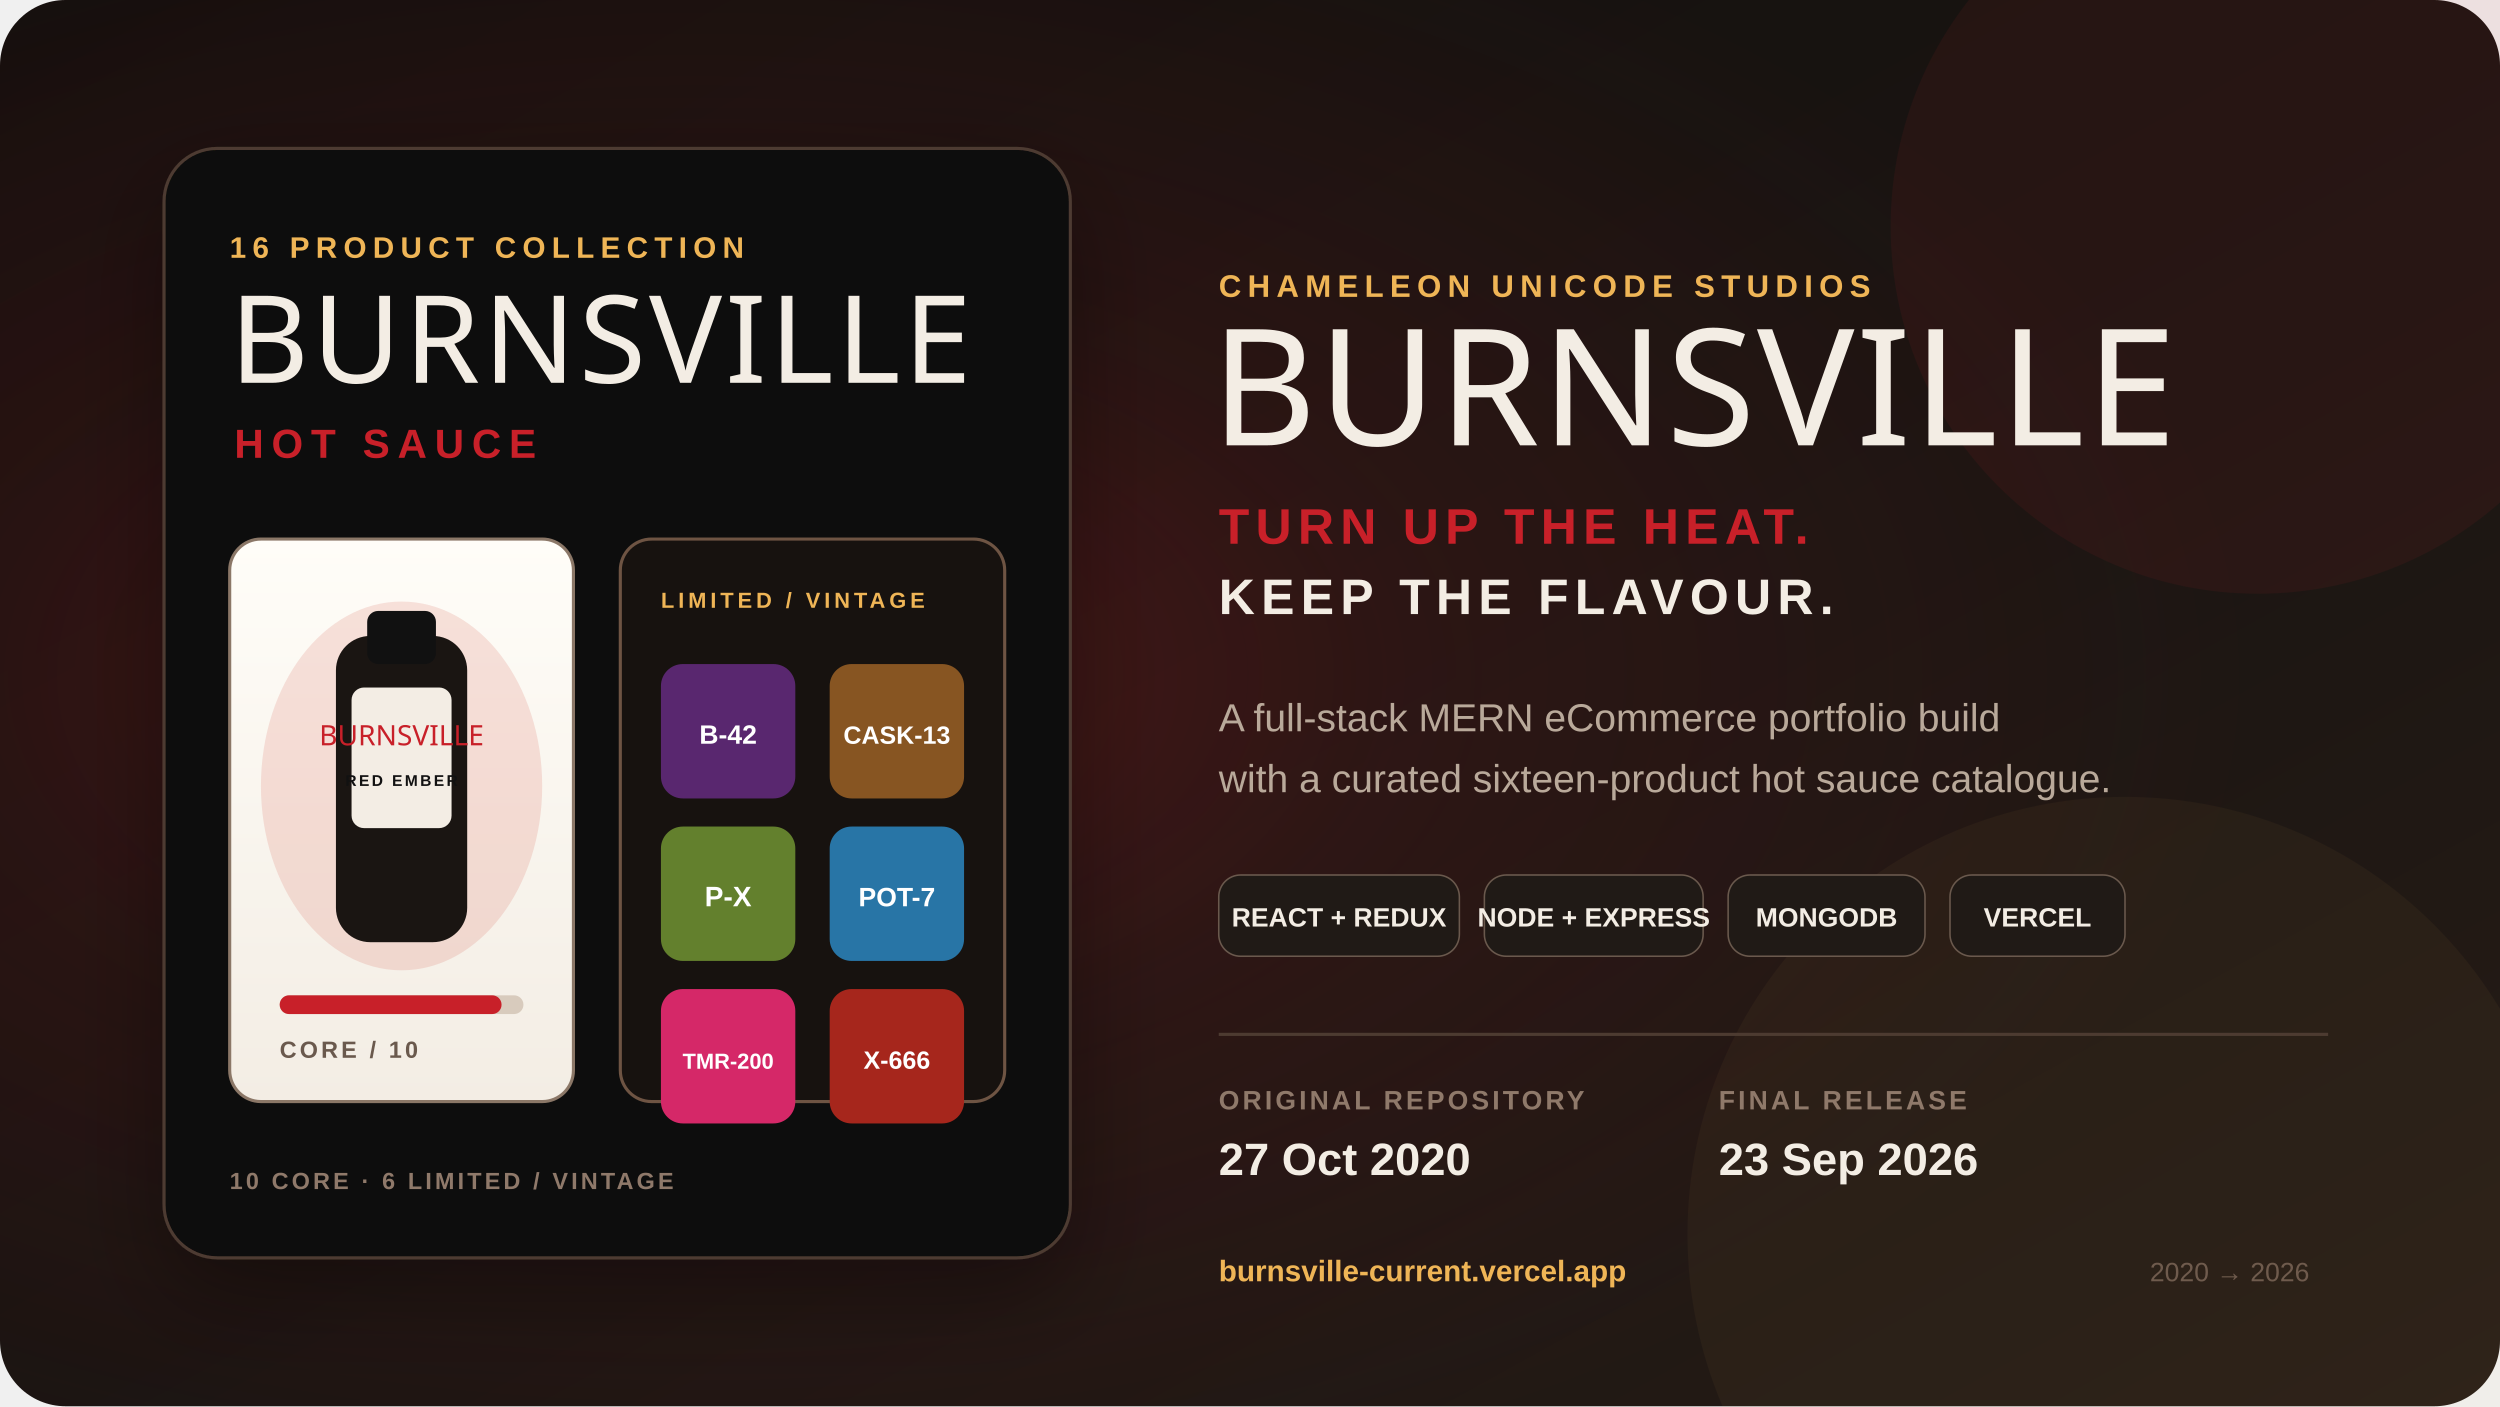
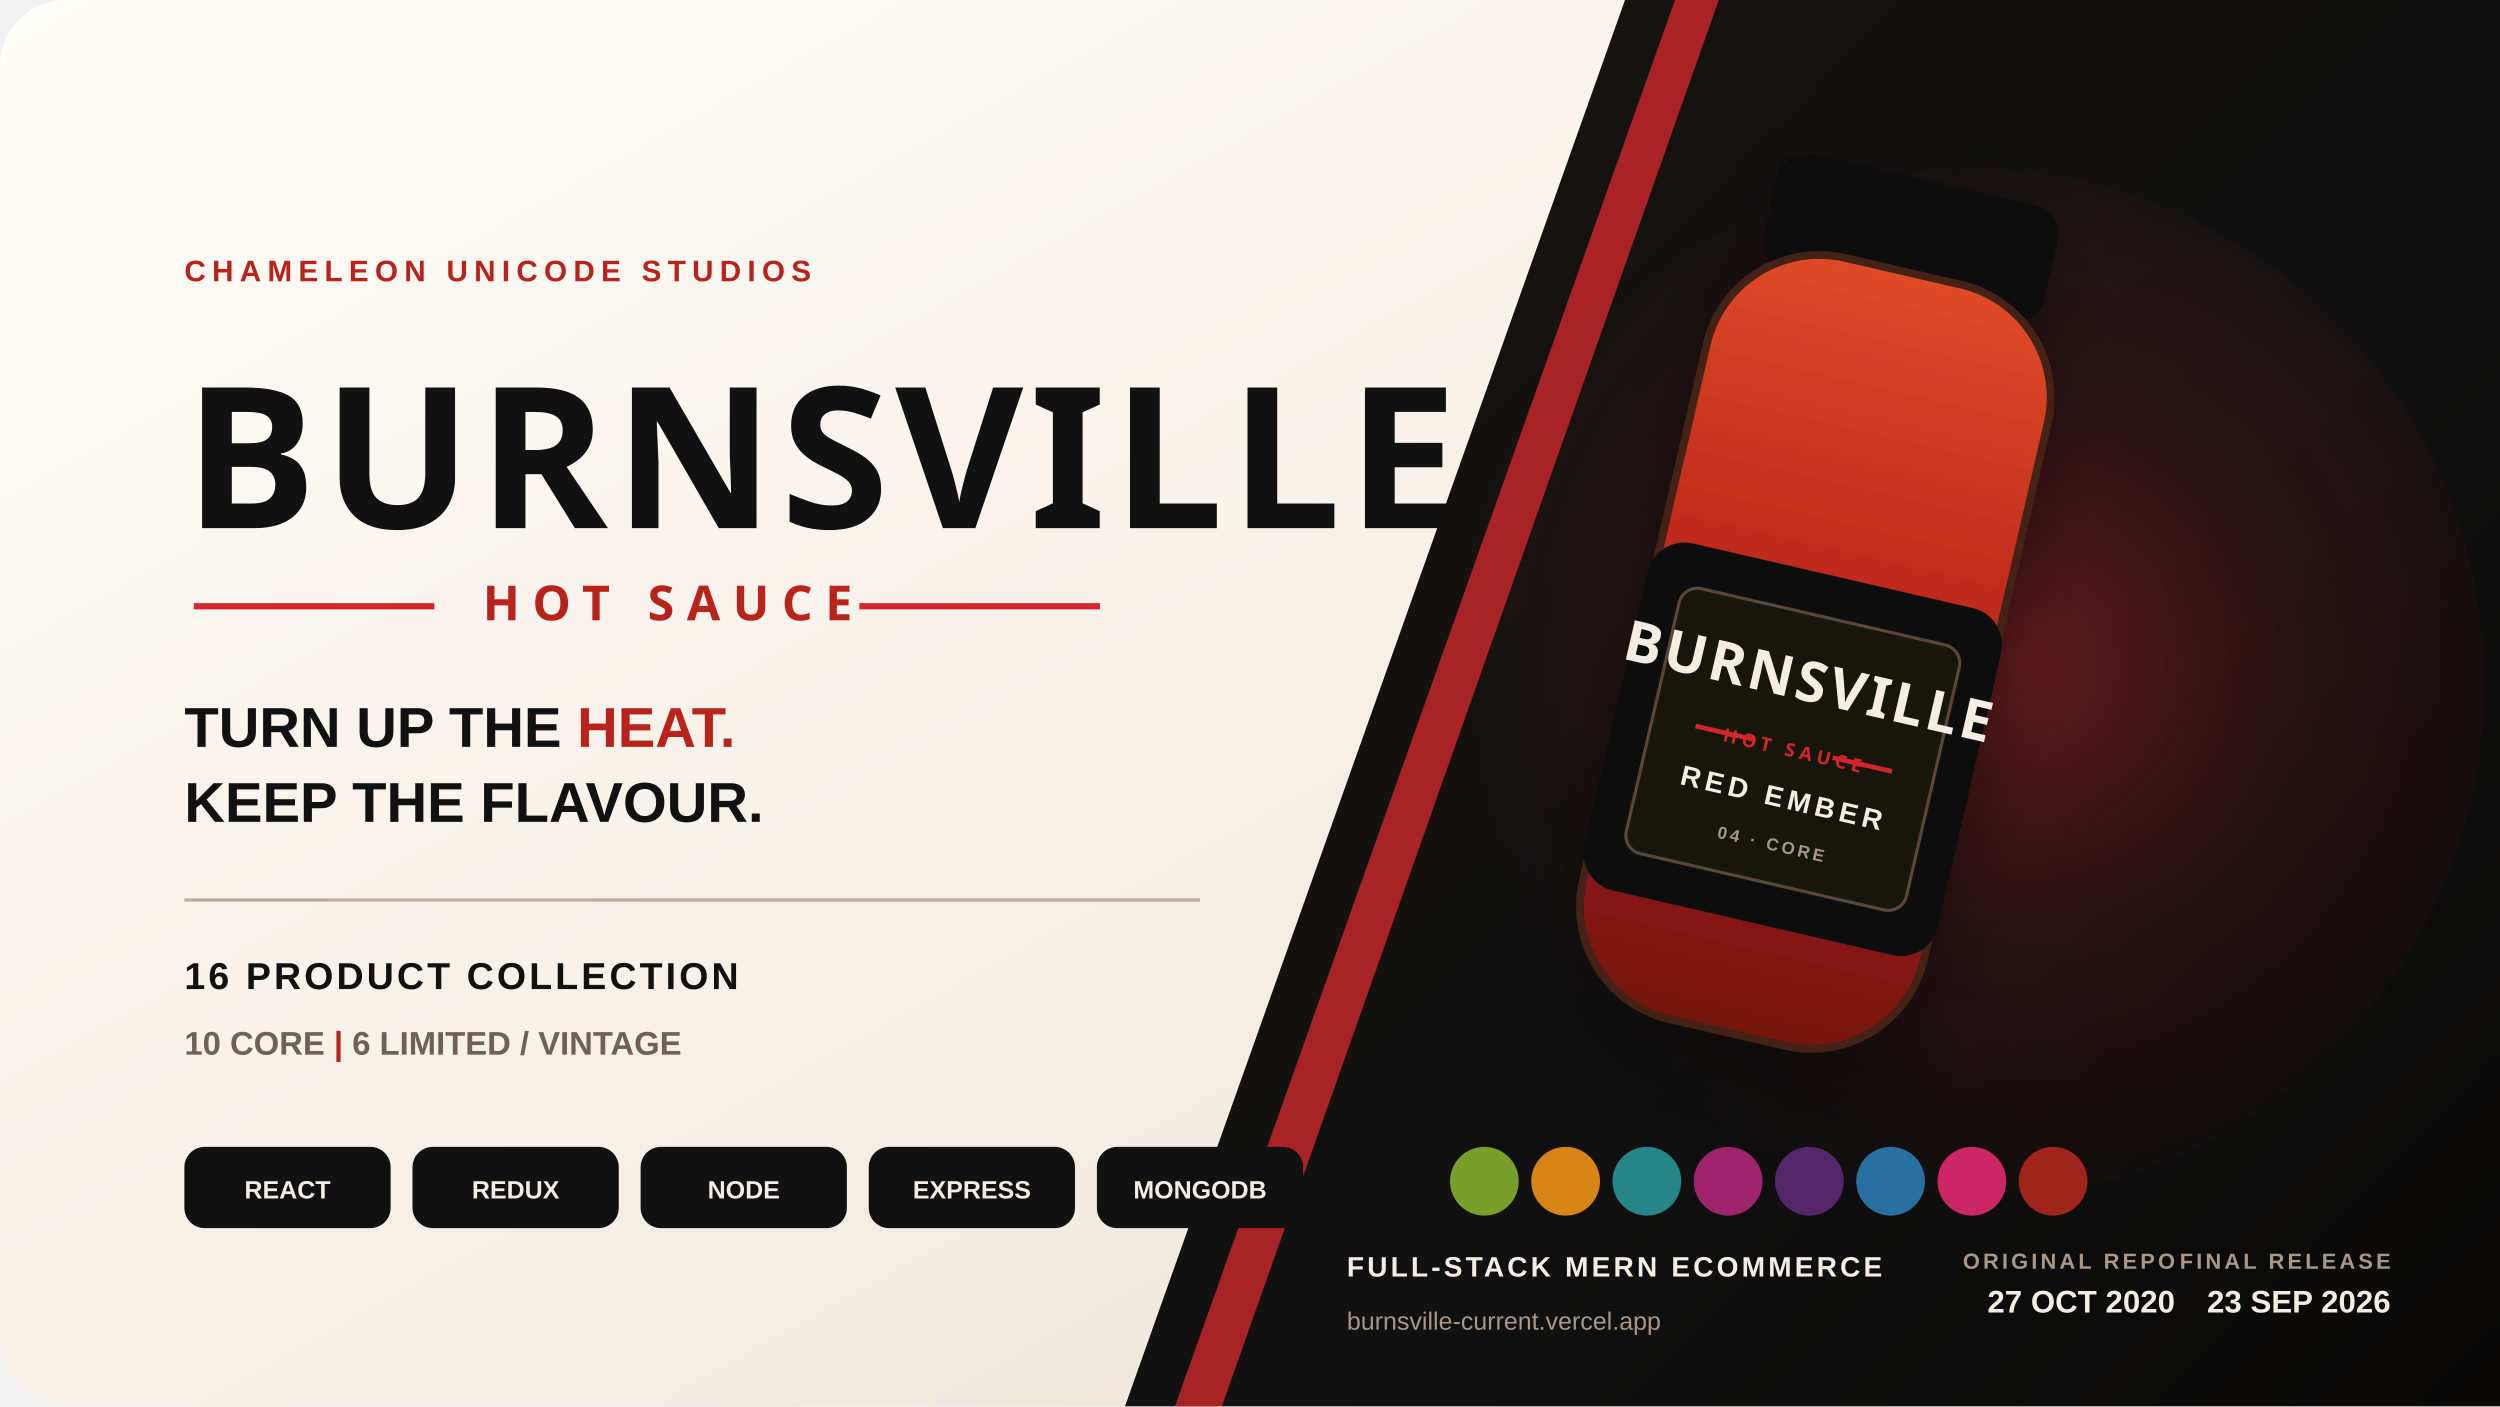
<svg xmlns="http://www.w3.org/2000/svg" width="1600" height="900" viewBox="0 0 1600 900" role="img" aria-labelledby="title desc">
  <defs>
-     <linearGradient id="bg" x1="0" y1="0" x2="1" y2="1">
-       <stop offset="0" stop-color="#120f0d" />
-       <stop offset="0.58" stop-color="#1a1512" />
-       <stop offset="1" stop-color="#271c16" />
+     <linearGradient id="cream" x1="0" y1="0" x2="1" y2="1">
+       <stop offset="0" stop-color="#fffdf8" />
+       <stop offset="0.62" stop-color="#f3ede4" />
+       <stop offset="1" stop-color="#eadfce" />
    </linearGradient>
-     <radialGradient id="emberGlow" cx="0.28" cy="0.48" r="0.62">
-       <stop offset="0" stop-color="#c82029" stop-opacity="0.34" />
-       <stop offset="0.46" stop-color="#a91d24" stop-opacity="0.13" />
-       <stop offset="1" stop-color="#a91d24" stop-opacity="0" />
+     <linearGradient id="dark" x1="0" y1="0" x2="1" y2="1">
+       <stop offset="0" stop-color="#181411" />
+       <stop offset="0.56" stop-color="#111111" />
+       <stop offset="1" stop-color="#090807" />
+     </linearGradient>
+     <linearGradient id="sauce" x1="0" y1="0" x2="0" y2="1">
+       <stop offset="0" stop-color="#df4b28" />
+       <stop offset="0.48" stop-color="#b8231b" />
+       <stop offset="1" stop-color="#74140f" />
+     </linearGradient>
+     <radialGradient id="halo" cx="0.55" cy="0.48" r="0.55">
+       <stop offset="0" stop-color="#d2282b" stop-opacity="0.42" />
+       <stop offset="0.46" stop-color="#c82029" stop-opacity="0.14" />
+       <stop offset="1" stop-color="#c82029" stop-opacity="0" />
    </radialGradient>
-     <linearGradient id="creamPanel" x1="0" y1="0" x2="0" y2="1">
-       <stop offset="0" stop-color="#fffdf8" />
-       <stop offset="1" stop-color="#f3ede4" />
-     </linearGradient>
-     <filter id="shadow" x="-30%" y="-30%" width="160%" height="170%">
-       <feDropShadow dx="0" dy="24" stdDeviation="30" flood-color="#000000" flood-opacity="0.35" />
+     <filter id="shadow" x="-40%" y="-40%" width="180%" height="190%">
+       <feDropShadow dx="0" dy="28" stdDeviation="32" flood-color="#000000" flood-opacity="0.42" />
    </filter>
  </defs>
-   <rect width="1600" height="900" rx="42" fill="url(#bg)" />
-   <rect width="1600" height="900" rx="42" fill="url(#emberGlow)" />
-   <circle cx="1445" cy="145" r="235" fill="#c82029" opacity="0.08" />
-   <circle cx="1360" cy="790" r="280" fill="#efb556" opacity="0.045" />
-   <g transform="translate(105 95)">
-     <rect x="0" y="0" width="580" height="710" rx="34" fill="#0d0b0a" stroke="#4d3b31" stroke-width="2" filter="url(#shadow)" />
-     <text x="42" y="70" fill="#efb556" font-family="Arial, Helvetica, sans-serif" font-size="19" font-weight="700" letter-spacing="4">16 PRODUCT COLLECTION</text>
-     <text x="42" y="150" fill="#f3ede4" font-family="Impact, Arial Black, sans-serif" font-size="78" letter-spacing="2">BURNSVILLE</text>
-     <text x="45" y="198" fill="#c82029" font-family="Arial, Helvetica, sans-serif" font-size="26" font-weight="700" letter-spacing="5">HOT SAUCE</text>
-     <g transform="translate(42 250)">
-       <rect x="0" y="0" width="220" height="360" rx="20" fill="url(#creamPanel)" stroke="#8b7767" stroke-width="2" />
-       <ellipse cx="110" cy="158" rx="90" ry="118" fill="#c93224" opacity="0.14" />
-       <rect x="68" y="62" width="84" height="196" rx="22" fill="#1a1512" />
-       <rect x="78" y="95" width="64" height="90" rx="8" fill="#f3ede4" />
-       <rect x="88" y="46" width="44" height="34" rx="7" fill="#111111" />
-       <text x="110" y="132" text-anchor="middle" fill="#c82029" font-family="Impact, Arial Black, sans-serif" font-size="18">BURNSVILLE</text>
-       <text x="110" y="158" text-anchor="middle" fill="#111111" font-family="Arial, Helvetica, sans-serif" font-size="10" font-weight="700" letter-spacing="1.5">RED EMBER</text>
-       <rect x="32" y="292" width="156" height="12" rx="6" fill="#d8cbbd" />
-       <rect x="32" y="292" width="142" height="12" rx="6" fill="#c82029" />
-       <text x="32" y="332" fill="#6a594d" font-family="Arial, Helvetica, sans-serif" font-size="15" font-weight="700" letter-spacing="2">CORE / 10</text>
+   <rect width="1600" height="900" rx="42" fill="url(#cream)" />
+   <path d="M1040 0H1600V900H720Z" fill="url(#dark)" />
+   <path d="M1072 0H1100L782 900H752Z" fill="#d2282b" opacity="0.78" />
+   <circle cx="1260" cy="438" r="330" fill="url(#halo)" />
+   <g transform="translate(118 118)">
+     <text x="0" y="62" fill="#b8231b" font-family="Arial, Helvetica, sans-serif" font-size="19" font-weight="800" letter-spacing="4">CHAMELEON UNICODE STUDIOS</text>
+     <text x="0" y="220" fill="#111111" font-family="Impact, Haettenschweiler, 'Arial Narrow Bold', 'Arial Narrow', sans-serif" font-size="126" font-weight="900" letter-spacing="4">BURNSVILLE</text>
+     <g transform="translate(6 250)">
+       <rect x="0" y="18" width="154" height="4" fill="#d2282b" />
+       <text x="185" y="29" fill="#b8231b" font-family="Impact, Haettenschweiler, 'Arial Narrow Bold', 'Arial Narrow', sans-serif" font-size="31" font-weight="900" letter-spacing="8">HOT SAUCE</text>
+       <rect x="426" y="18" width="154" height="4" fill="#d2282b" />
    </g>
-     <g transform="translate(292 250)">
-       <rect x="0" y="0" width="246" height="360" rx="20" fill="#17120f" stroke="#6e5443" stroke-width="2" />
-       <text x="26" y="44" fill="#efb556" font-family="Arial, Helvetica, sans-serif" font-size="14" font-weight="700" letter-spacing="2.5">LIMITED / VINTAGE</text>
-       <g transform="translate(26 80)">
-         <rect x="0" y="0" width="86" height="86" rx="14" fill="#59276f" />
-         <text x="43" y="51" text-anchor="middle" fill="#ffffff" font-family="Arial, Helvetica, sans-serif" font-size="17" font-weight="800">B-42</text>
-         <rect x="108" y="0" width="86" height="86" rx="14" fill="#875522" />
-         <text x="151" y="51" text-anchor="middle" fill="#ffffff" font-family="Arial, Helvetica, sans-serif" font-size="16" font-weight="800">CASK-13</text>
-         <rect x="0" y="104" width="86" height="86" rx="14" fill="#63802d" />
-         <text x="43" y="155" text-anchor="middle" fill="#ffffff" font-family="Arial, Helvetica, sans-serif" font-size="18" font-weight="800">P-X</text>
-         <rect x="108" y="104" width="86" height="86" rx="14" fill="#2875a6" />
-         <text x="151" y="155" text-anchor="middle" fill="#ffffff" font-family="Arial, Helvetica, sans-serif" font-size="17" font-weight="800">POT-7</text>
-         <rect x="0" y="208" width="86" height="86" rx="14" fill="#d52868" />
-         <text x="43" y="259" text-anchor="middle" fill="#ffffff" font-family="Arial, Helvetica, sans-serif" font-size="14" font-weight="800">TMR-200</text>
-         <rect x="108" y="208" width="86" height="86" rx="14" fill="#a6261c" />
-         <text x="151" y="259" text-anchor="middle" fill="#ffffff" font-family="Arial, Helvetica, sans-serif" font-size="16" font-weight="800">X-666</text>
-       </g>
+     <text x="0" y="360" fill="#111111" font-family="Arial, Helvetica, sans-serif" font-size="36" font-weight="800">TURN UP THE <tspan fill="#b8231b">HEAT.</tspan>
+     </text>
+     <text x="0" y="408" fill="#111111" font-family="Arial, Helvetica, sans-serif" font-size="36" font-weight="800">KEEP THE FLAVOUR.</text>
+     <line x1="0" y1="458" x2="650" y2="458" stroke="#b9aa99" stroke-width="2" />
+     <text x="0" y="515" fill="#111111" font-family="Arial, Helvetica, sans-serif" font-size="24" font-weight="800" letter-spacing="2">16 PRODUCT COLLECTION</text>
+     <text x="0" y="557" fill="#6e6156" font-family="Arial, Helvetica, sans-serif" font-size="21" font-weight="700">10 CORE <tspan fill="#b8231b">|</tspan> 6 LIMITED / VINTAGE</text>
+     <g transform="translate(0 616)">
+       <rect x="0" y="0" width="132" height="52" rx="13" fill="#111111" />
+       <text x="66" y="33" text-anchor="middle" fill="#f3ede4" font-family="Arial, Helvetica, sans-serif" font-size="16" font-weight="800">REACT</text>
+       <rect x="146" y="0" width="132" height="52" rx="13" fill="#111111" />
+       <text x="212" y="33" text-anchor="middle" fill="#f3ede4" font-family="Arial, Helvetica, sans-serif" font-size="16" font-weight="800">REDUX</text>
+       <rect x="292" y="0" width="132" height="52" rx="13" fill="#111111" />
+       <text x="358" y="33" text-anchor="middle" fill="#f3ede4" font-family="Arial, Helvetica, sans-serif" font-size="16" font-weight="800">NODE</text>
+       <rect x="438" y="0" width="132" height="52" rx="13" fill="#111111" />
+       <text x="504" y="33" text-anchor="middle" fill="#f3ede4" font-family="Arial, Helvetica, sans-serif" font-size="16" font-weight="800">EXPRESS</text>
+       <rect x="584" y="0" width="132" height="52" rx="13" fill="#111111" />
+       <text x="650" y="33" text-anchor="middle" fill="#f3ede4" font-family="Arial, Helvetica, sans-serif" font-size="16" font-weight="800">MONGODB</text>
    </g>
-     <text x="42" y="666" fill="#8f796a" font-family="Arial, Helvetica, sans-serif" font-size="15" font-weight="700" letter-spacing="2">10 CORE  ·  6 LIMITED / VINTAGE</text>
+   </g>
+   <g transform="translate(1160 425) rotate(13)" filter="url(#shadow)">
+     <rect x="-92" y="-318" width="184" height="76" rx="18" fill="#0a0908" />
+     <rect x="-112" y="-258" width="224" height="500" rx="74" fill="url(#sauce)" stroke="#442017" stroke-width="5" />
+     <rect x="-116" y="-58" width="232" height="228" rx="24" fill="#111111" />
+     <rect x="-92" y="-31" width="184" height="174" rx="12" fill="#171310" stroke="#5a4639" stroke-width="2" />
+     <text x="0" y="24" text-anchor="middle" fill="#f3ede4" font-family="Impact, Haettenschweiler, 'Arial Narrow Bold', 'Arial Narrow', sans-serif" font-size="36" font-weight="900" letter-spacing="2">BURNSVILLE</text>
+     <g transform="translate(-64 43)">
+       <rect x="0" y="11" width="39" height="3" fill="#d2282b" />
+       <text x="64" y="18" text-anchor="middle" fill="#d2282b" font-family="Impact, Haettenschweiler, 'Arial Narrow Bold', 'Arial Narrow', sans-serif" font-size="12" font-weight="900" letter-spacing="3">HOT SAUCE</text>
+       <rect x="90" y="11" width="39" height="3" fill="#d2282b" />
+     </g>
+     <text x="0" y="94" text-anchor="middle" fill="#f3ede4" font-family="Arial, Helvetica, sans-serif" font-size="18" font-weight="800" letter-spacing="3">RED EMBER</text>
+     <text x="0" y="122" text-anchor="middle" fill="#a99788" font-family="Arial, Helvetica, sans-serif" font-size="11" font-weight="700" letter-spacing="2">04 · CORE</text>
+   </g>
+   <g opacity="0.95">
+     <circle cx="950" cy="756" r="22" fill="#7fa52b" />
+     <circle cx="1002" cy="756" r="22" fill="#e28a18" />
+     <circle cx="1054" cy="756" r="22" fill="#278b8d" />
+     <circle cx="1106" cy="756" r="22" fill="#a52570" />
+     <circle cx="1158" cy="756" r="22" fill="#59276f" />
+     <circle cx="1210" cy="756" r="22" fill="#2875a6" />
+     <circle cx="1262" cy="756" r="22" fill="#d52868" />
+     <circle cx="1314" cy="756" r="22" fill="#a6261c" />
  </g>
  <g font-family="Arial, Helvetica, sans-serif">
-     <text x="780" y="190" fill="#efb556" font-size="20" font-weight="700" letter-spacing="4">CHAMELEON UNICODE STUDIOS</text>
-     <text x="775" y="285" fill="#f3ede4" font-family="Impact, Arial Black, sans-serif" font-size="104" letter-spacing="1">BURNSVILLE</text>
-     <text x="780" y="348" fill="#c82029" font-size="32" font-weight="800" letter-spacing="4">TURN UP THE HEAT.</text>
-     <text x="780" y="393" fill="#f3ede4" font-size="32" font-weight="800" letter-spacing="4">KEEP THE FLAVOUR.</text>
-     <text x="780" y="468" fill="#b9a99a" font-size="25">A full-stack MERN eCommerce portfolio build</text>
-     <text x="780" y="507" fill="#b9a99a" font-size="25">with a curated sixteen-product hot sauce catalogue.</text>
-     <g transform="translate(780 560)">
-       <rect x="0" y="0" width="154" height="52" rx="14" fill="#201a16" stroke="#6a594d" />
-       <text x="77" y="33" text-anchor="middle" fill="#f3ede4" font-size="17" font-weight="700">REACT + REDUX</text>
-       <rect x="170" y="0" width="140" height="52" rx="14" fill="#201a16" stroke="#6a594d" />
-       <text x="240" y="33" text-anchor="middle" fill="#f3ede4" font-size="17" font-weight="700">NODE + EXPRESS</text>
-       <rect x="326" y="0" width="126" height="52" rx="14" fill="#201a16" stroke="#6a594d" />
-       <text x="389" y="33" text-anchor="middle" fill="#f3ede4" font-size="17" font-weight="700">MONGODB</text>
-       <rect x="468" y="0" width="112" height="52" rx="14" fill="#201a16" stroke="#6a594d" />
-       <text x="524" y="33" text-anchor="middle" fill="#f3ede4" font-size="17" font-weight="700">VERCEL</text>
-     </g>
-     <line x1="780" y1="662" x2="1490" y2="662" stroke="#4d3b31" stroke-width="2" />
-     <text x="780" y="710" fill="#8f796a" font-size="17" font-weight="700" letter-spacing="2">ORIGINAL REPOSITORY</text>
-     <text x="780" y="752" fill="#f3ede4" font-size="29" font-weight="800">27 Oct 2020</text>
-     <text x="1100" y="710" fill="#8f796a" font-size="17" font-weight="700" letter-spacing="2">FINAL RELEASE</text>
-     <text x="1100" y="752" fill="#f3ede4" font-size="29" font-weight="800">23 Sep 2026</text>
-     <text x="780" y="820" fill="#efb556" font-size="19" font-weight="700">burnsville-current.vercel.app</text>
-     <text x="1478" y="820" text-anchor="end" fill="#6f5b4d" font-size="17">2020 → 2026</text>
+     <text x="862" y="817" fill="#f3ede4" font-size="18" font-weight="800" letter-spacing="2">FULL-STACK MERN ECOMMERCE</text>
+     <text x="862" y="851" fill="#a99788" font-size="16">burnsville-current.vercel.app</text>
+     <text x="1392" y="812" text-anchor="end" fill="#a99788" font-size="14" font-weight="800" letter-spacing="2">ORIGINAL REPO</text>
+     <text x="1392" y="840" text-anchor="end" fill="#f3ede4" font-size="20" font-weight="800">27 OCT 2020</text>
+     <text x="1530" y="812" text-anchor="end" fill="#a99788" font-size="14" font-weight="800" letter-spacing="2">FINAL RELEASE</text>
+     <text x="1530" y="840" text-anchor="end" fill="#f3ede4" font-size="20" font-weight="800">23 SEP 2026</text>
  </g>
</svg>
